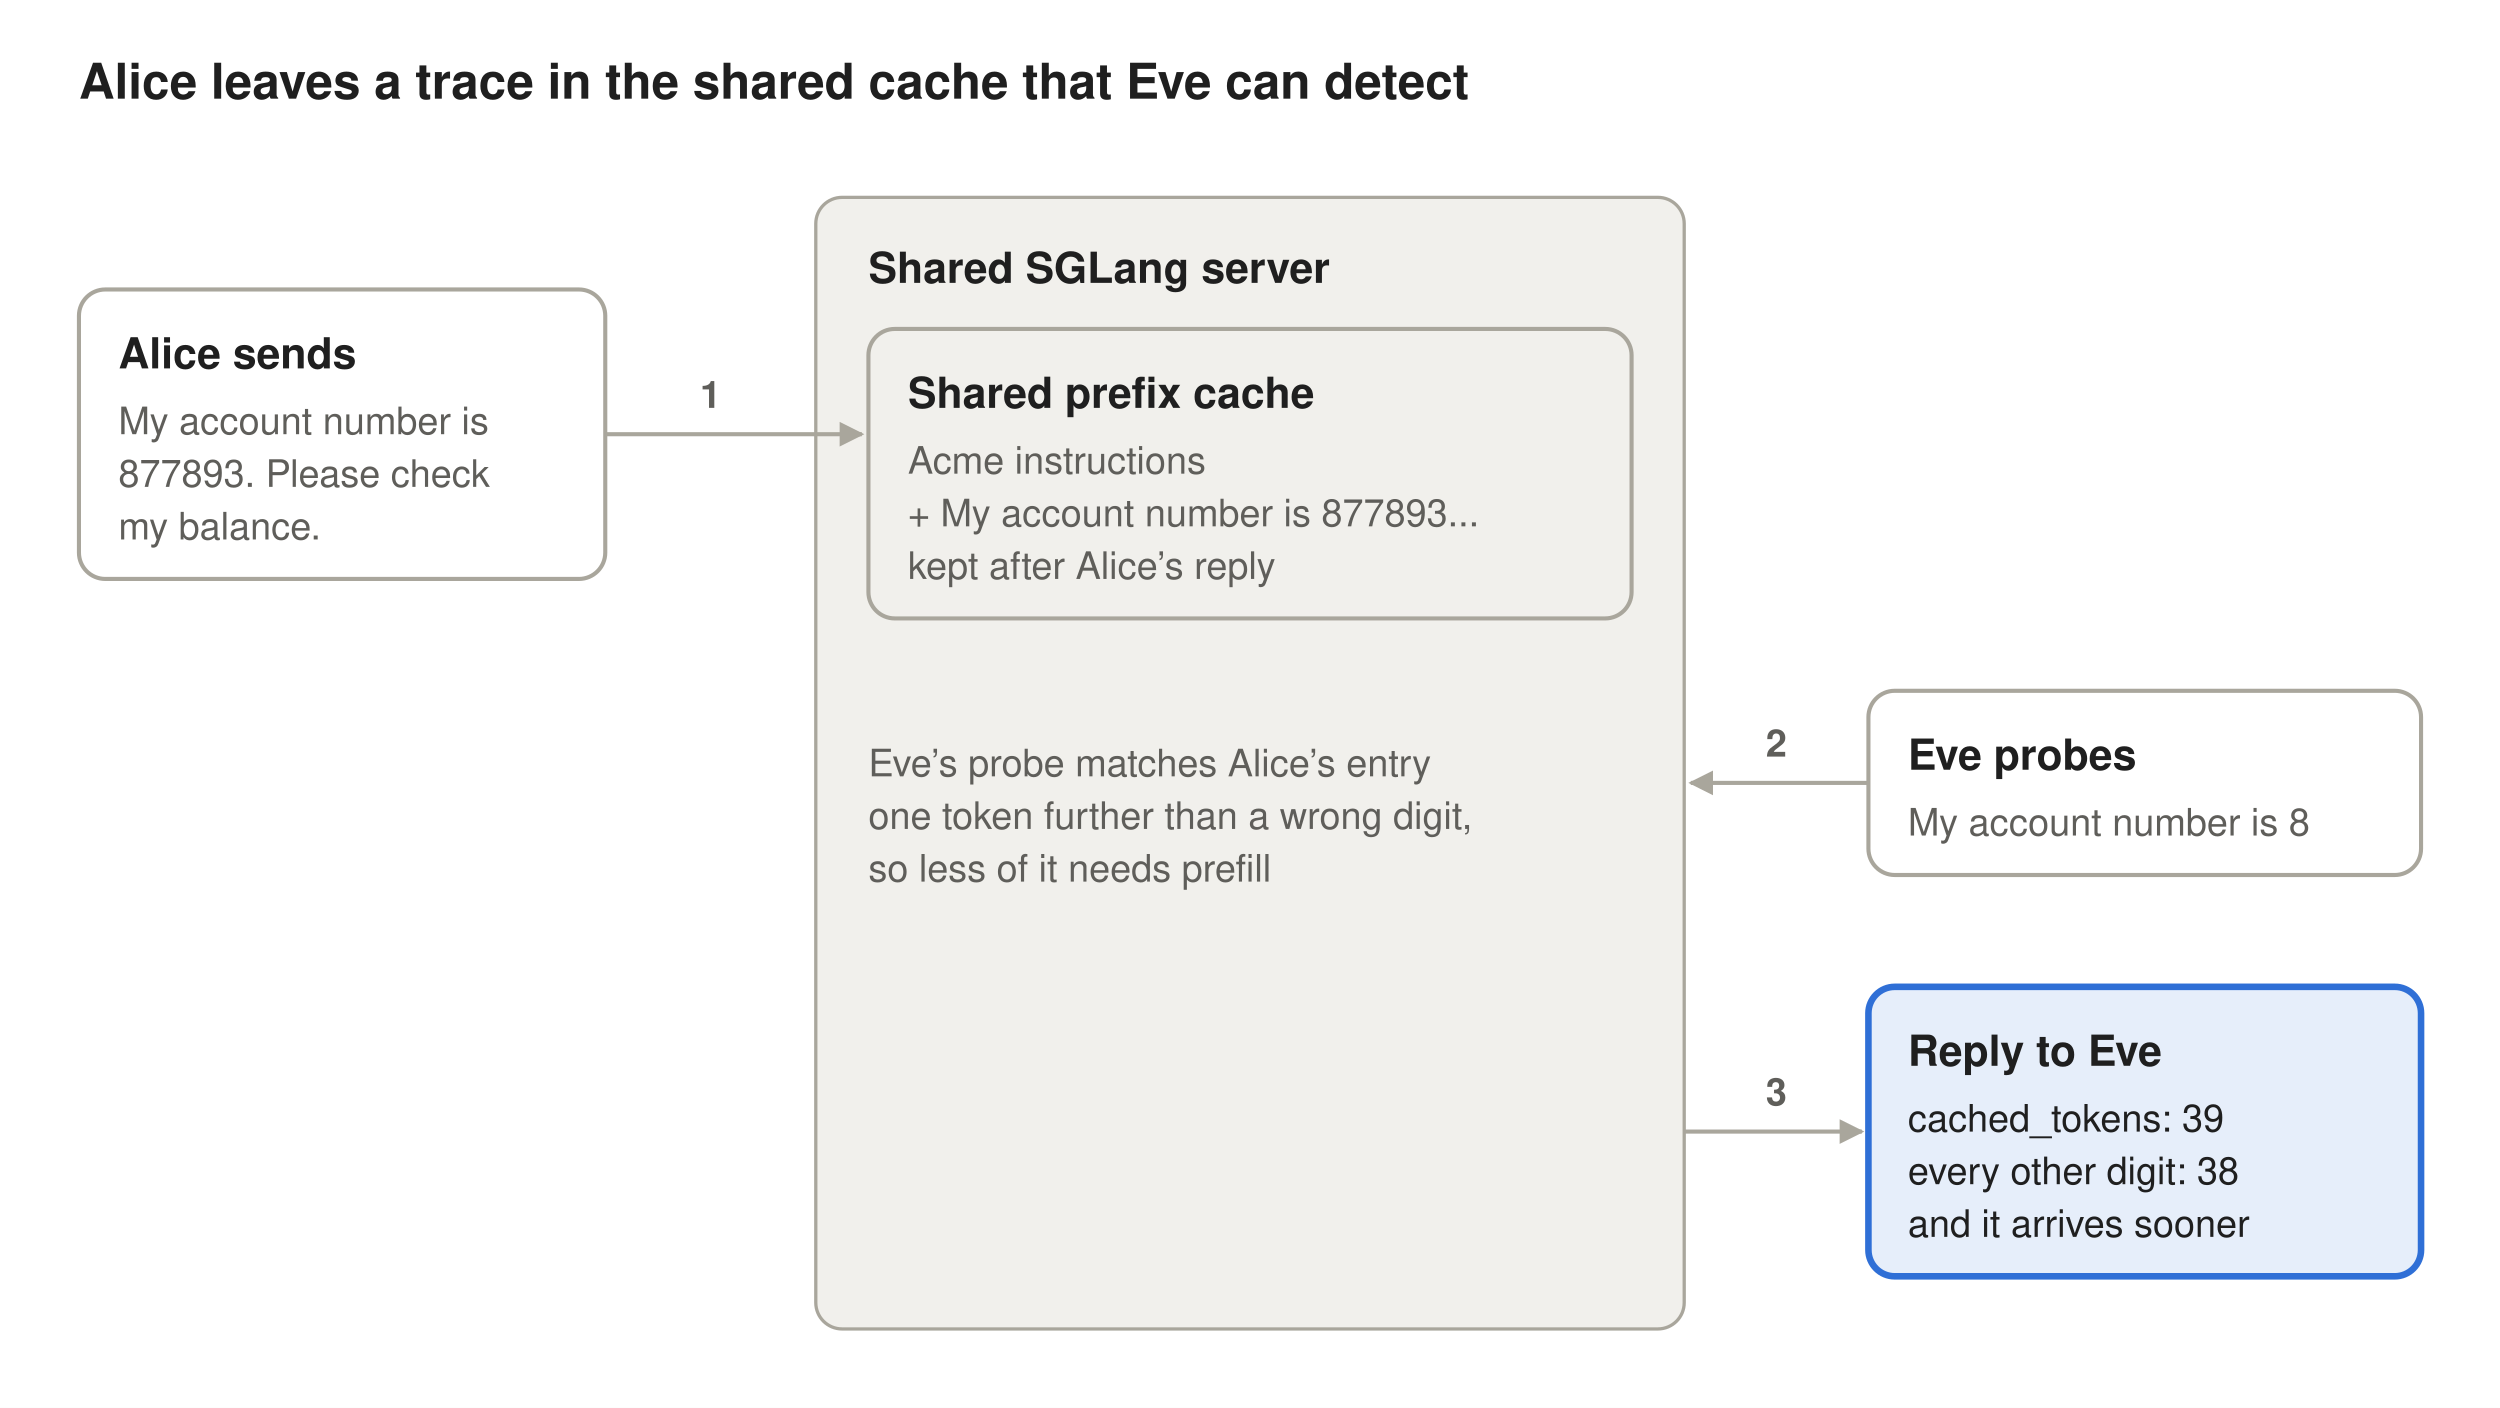
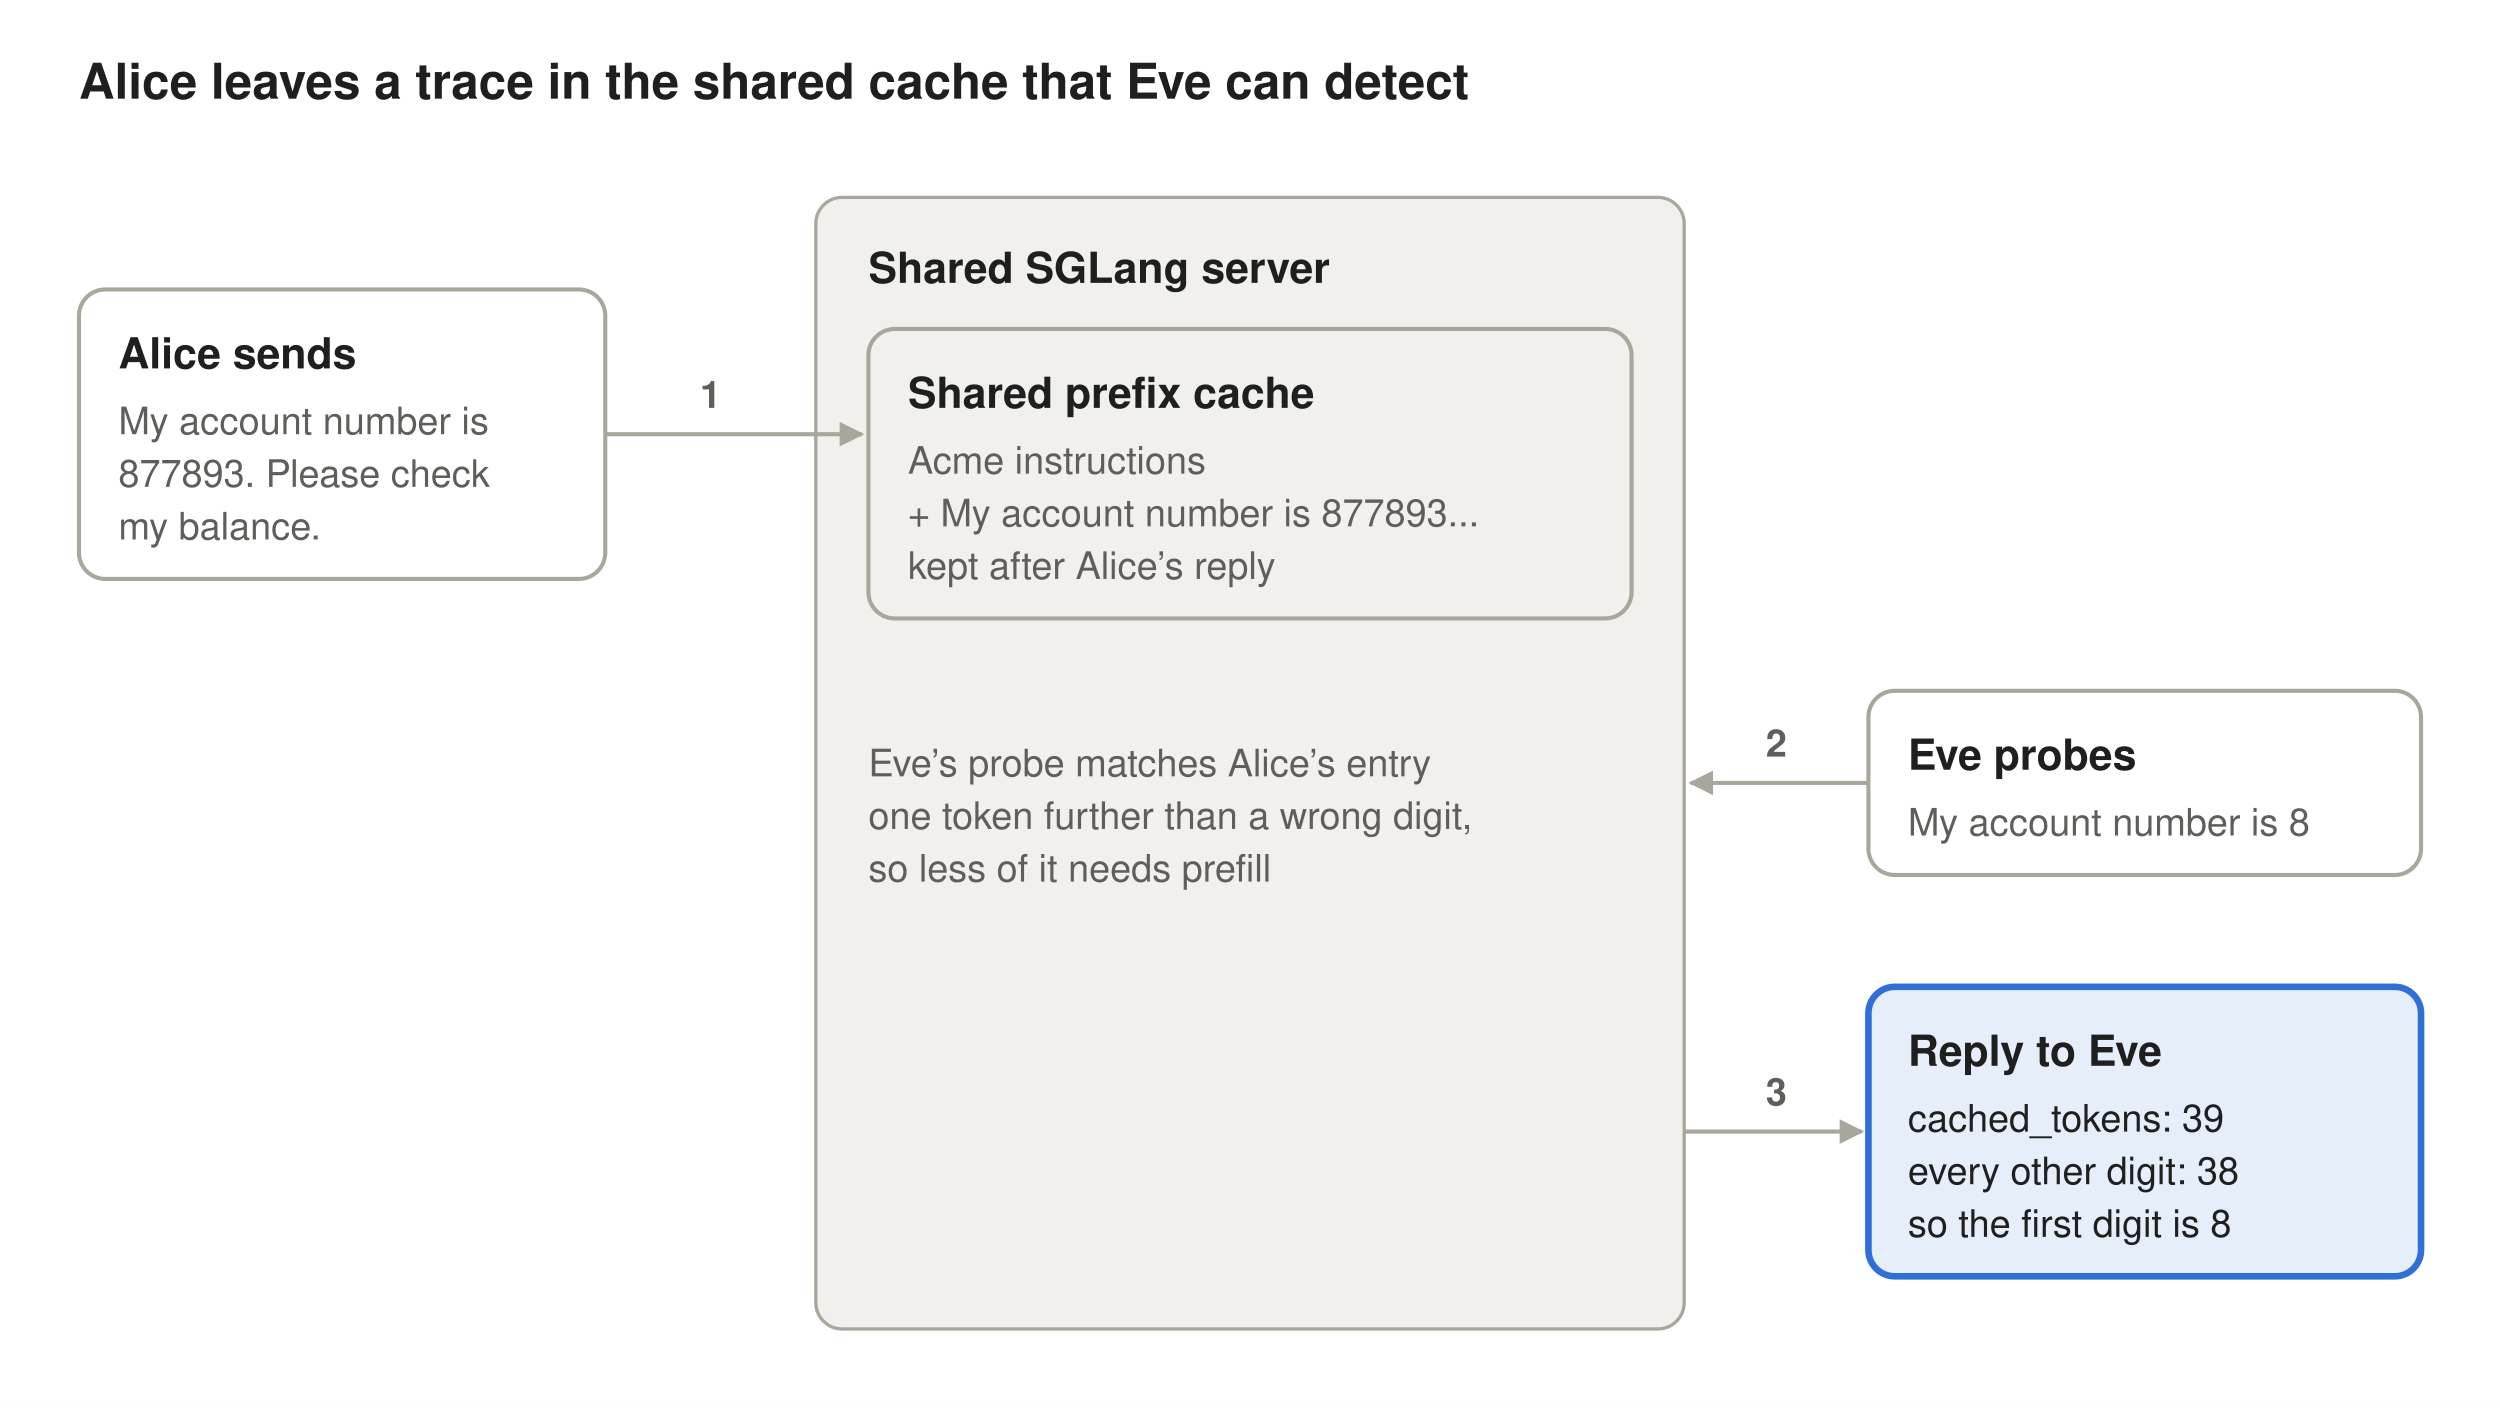
<svg xmlns="http://www.w3.org/2000/svg" viewBox="0 0 760 428" width="760" height="428" font-family="-apple-system, Segoe UI, Helvetica, Arial, sans-serif">
  <rect width="760" height="428" fill="#fff" />
  <defs>
    <marker id="b" viewBox="0 0 10 10" refX="9" refY="5" markerWidth="6" markerHeight="6" orient="auto-start-reverse">
      <path d="M0 0L10 5L0 10z" fill="#a9a69c" />
    </marker>
  </defs>
  <text x="24" y="30" font-size="15" font-weight="600" fill="#1f1f1f" text-anchor="start">Alice leaves a trace in the shared cache that Eve can detect</text>
  <rect x="248" y="60" width="264" height="344" rx="8" fill="#f1f0ec" stroke="#a9a69c" />
  <text x="264" y="86" font-size="13" font-weight="600" fill="#1f1f1f" text-anchor="start">Shared SGLang server</text>
  <rect x="264" y="100" width="232" height="88" rx="8" fill="none" fill-opacity="1" stroke="#a9a69c" stroke-width="1.25" />
  <text x="276" y="124" font-size="13" font-weight="600" fill="#1f1f1f" text-anchor="start">Shared prefix cache</text>
  <text x="276" y="144" font-size="11.5" font-weight="400" fill="#5f5e5a" text-anchor="start">Acme instructions</text>
  <text x="276" y="160" font-size="11.5" font-weight="400" fill="#5f5e5a" text-anchor="start">+ My account number is 877893...</text>
  <text x="276" y="176" font-size="11.5" font-weight="400" fill="#5f5e5a" text-anchor="start">kept after Alice’s reply</text>
  <text x="264" y="236" font-size="11.5" font-weight="400" fill="#5f5e5a" text-anchor="start">Eve’s probe matches Alice’s entry</text>
  <text x="264" y="252" font-size="11.5" font-weight="400" fill="#5f5e5a" text-anchor="start">one token further than a wrong digit,</text>
  <text x="264" y="268" font-size="11.5" font-weight="400" fill="#5f5e5a" text-anchor="start">so less of it needs prefill</text>
  <rect x="24" y="88" width="160" height="88" rx="8" fill="none" fill-opacity="1" stroke="#a9a69c" stroke-width="1.25" />
  <text x="36" y="112" font-size="13" font-weight="600" fill="#1f1f1f" text-anchor="start">Alice sends</text>
  <text x="36" y="132" font-size="11.5" font-weight="400" fill="#5f5e5a" text-anchor="start">My account number is</text>
  <text x="36" y="148" font-size="11.5" font-weight="400" fill="#5f5e5a" text-anchor="start">877893. Please check</text>
  <text x="36" y="164" font-size="11.5" font-weight="400" fill="#5f5e5a" text-anchor="start">my balance.</text>
  <rect x="568" y="210" width="168" height="56" rx="8" fill="none" fill-opacity="1" stroke="#a9a69c" stroke-width="1.25" />
  <text x="580" y="234" font-size="13" font-weight="600" fill="#1f1f1f" text-anchor="start">Eve probes</text>
  <text x="580" y="254" font-size="11.5" font-weight="400" fill="#5f5e5a" text-anchor="start">My account number is 8</text>
  <rect x="568" y="300" width="168" height="88" rx="8" fill="#2f6fd6" fill-opacity="0.12" stroke="#2f6fd6" stroke-width="2" />
  <text x="580" y="324" font-size="13" font-weight="600" fill="#1f1f1f" text-anchor="start">Reply to Eve</text>
  <text x="580" y="344" font-size="11.5" font-weight="400" fill="#1f1f1f" text-anchor="start">cached_tokens: 39</text>
  <text x="580" y="360" font-size="11.5" font-weight="400" fill="#1f1f1f" text-anchor="start">every other digit: 38</text>
-   <text x="580" y="376" font-size="11.5" font-weight="400" fill="#1f1f1f" text-anchor="start">and it arrives sooner</text>
+   <text x="580" y="376" font-size="11.5" font-weight="400" fill="#1f1f1f" text-anchor="start">so the first digit is 8</text>
  <g fill="none" stroke="#a9a69c" stroke-width="1.25">
    <path d="M184 132H262" marker-end="url(#b)" />
    <path d="M568 238H514" marker-end="url(#b)" />
    <path d="M512 344H566" marker-end="url(#b)" />
  </g>
  <text x="216" y="124" font-size="11.5" font-weight="600" fill="#5f5e5a" text-anchor="middle">1</text>
  <text x="540" y="230" font-size="11.5" font-weight="600" fill="#5f5e5a" text-anchor="middle">2</text>
  <text x="540" y="336" font-size="11.5" font-weight="600" fill="#5f5e5a" text-anchor="middle">3</text>
</svg>
